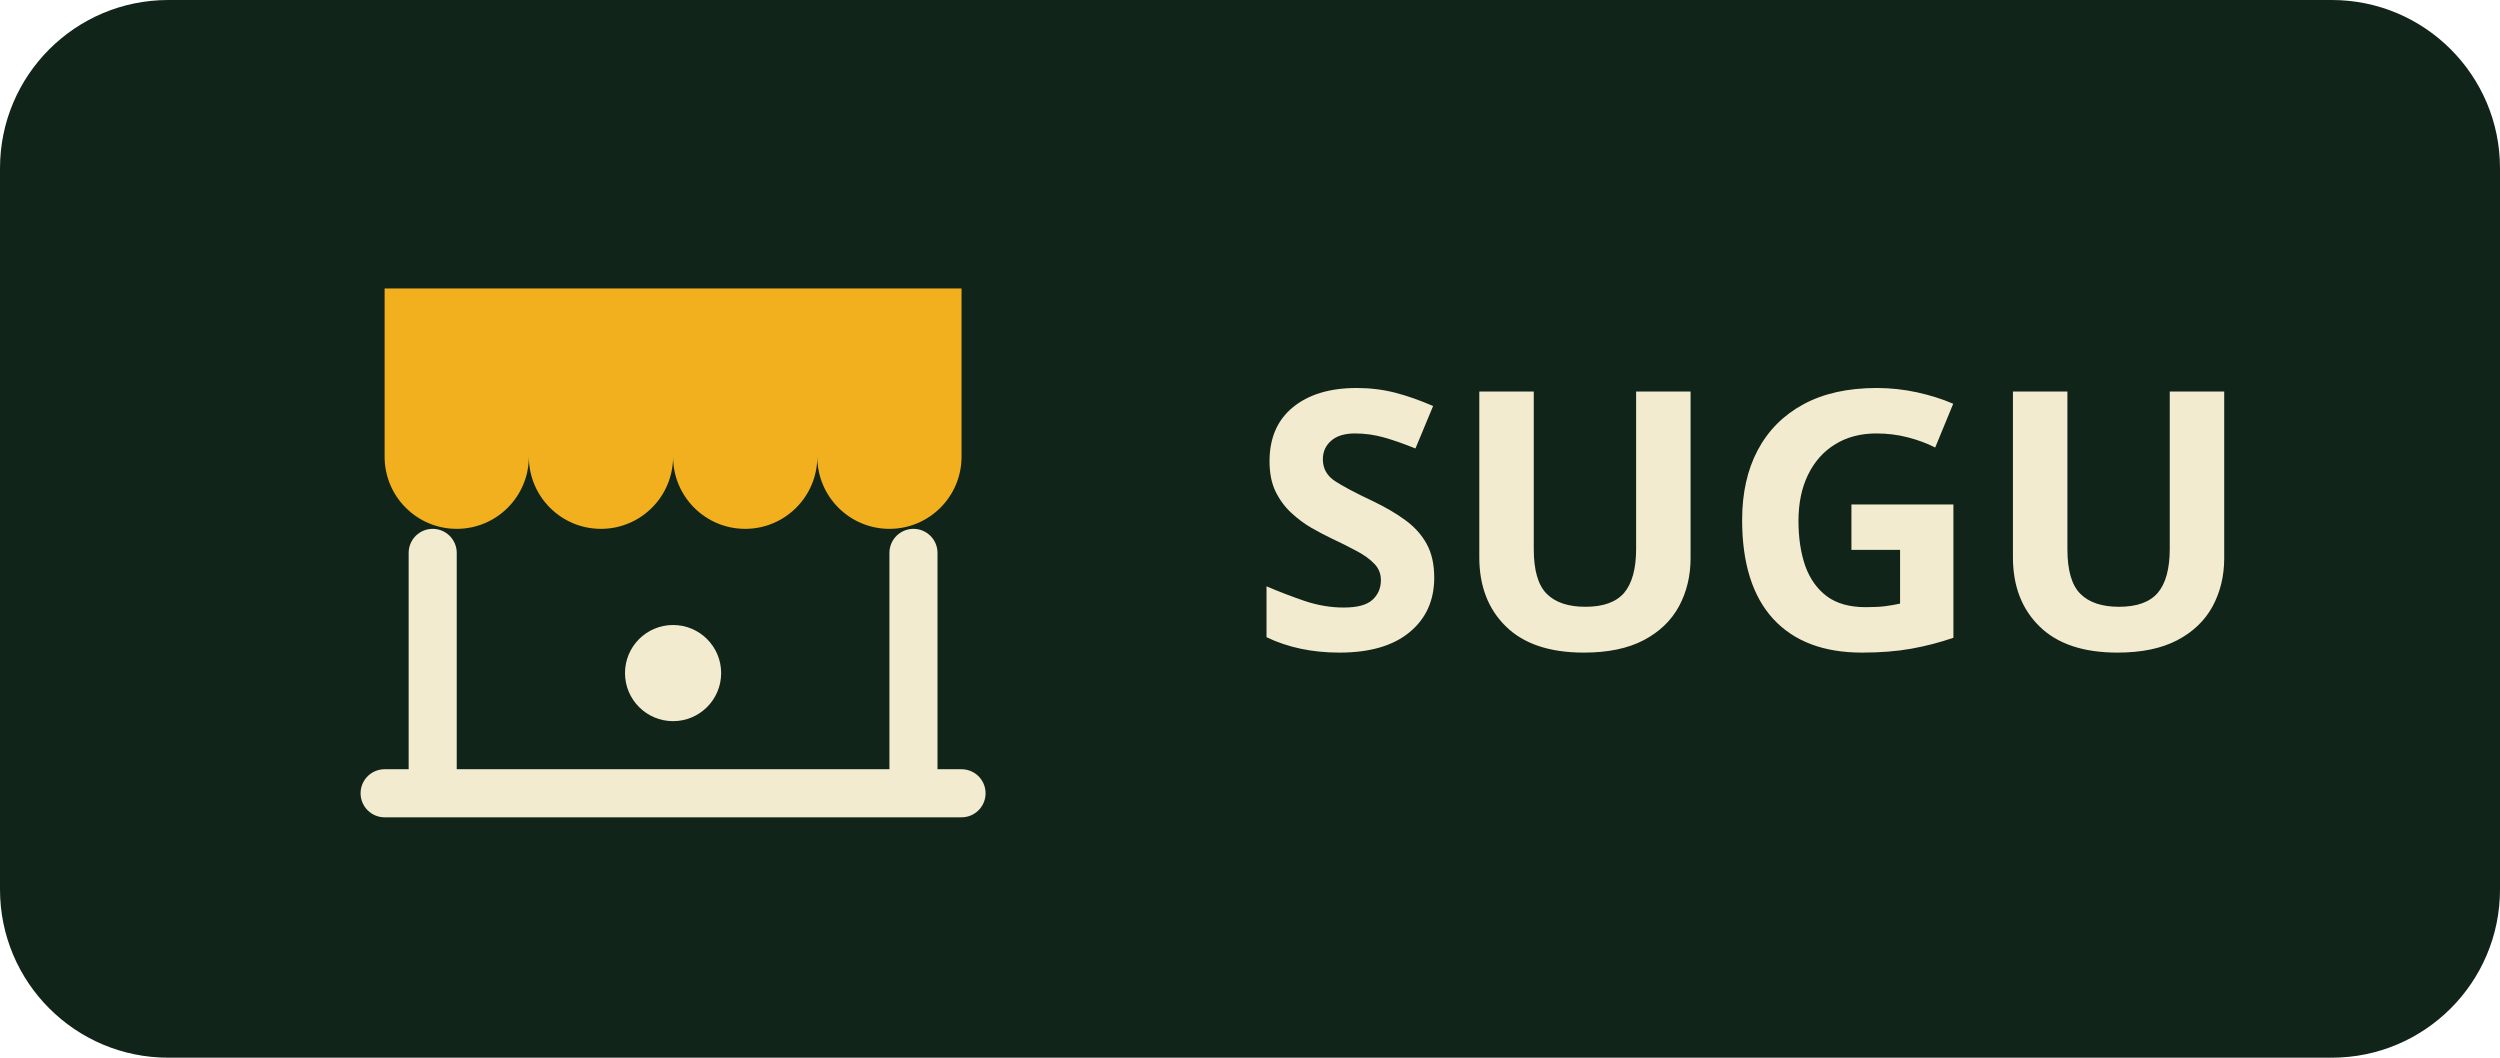
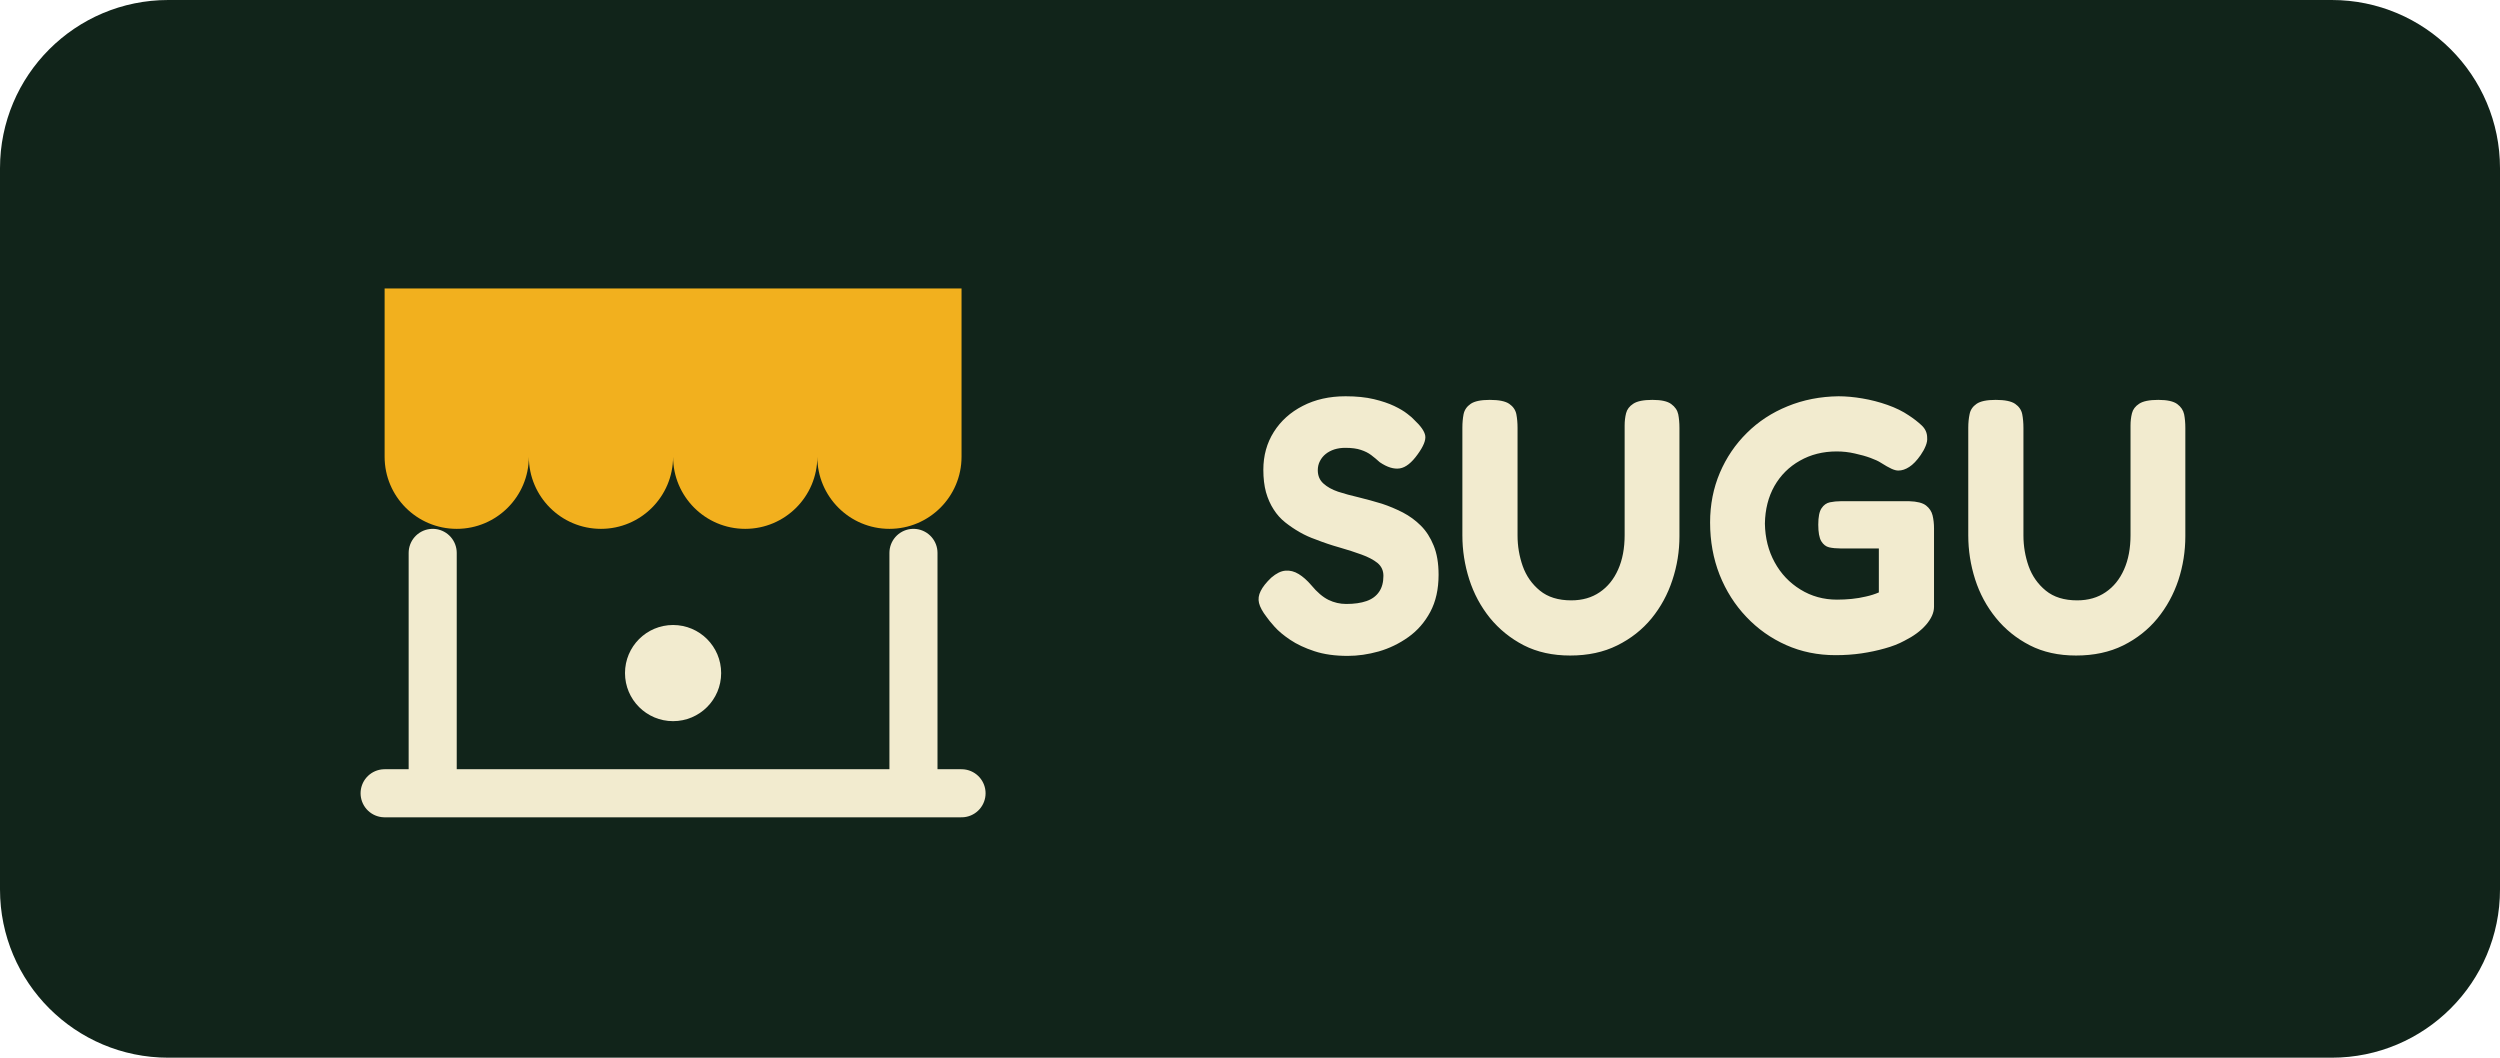
<svg xmlns="http://www.w3.org/2000/svg" viewBox="0 0 208 88" height="88" role="img">
  <rect width="208" height="88" rx="14" fill="#11241A" />
  <g transform="translate(24 12)">
    <g stroke-linecap="round" stroke-linejoin="round">
      <path d="M8 12H56V26a6 6 0 0 1-12 0a6 6 0 0 1-12 0a6 6 0 0 1-12 0a6 6 0 0 1-12 0Z" fill="#F2B01E" />
      <path d="M12 34V54M52 34V54M8 54H56" fill="none" stroke="#F2EBCF" stroke-width="4" />
      <circle cx="32" cy="44" r="4" fill="#F2EBCF" />
    </g>
-     <text x="80" y="42" font-size="30" fill="#F2EBCF">
-       <tspan font-family="'Fredoka', sans-serif" font-weight="600">SUGU</tspan>
-     </text>
+     <path fill="#F2EBCF" d="M88.13 42.57L88.13 42.57Q86.54 42.57 85.36 42.18Q84.17 41.79 83.34 41.23Q82.52 40.68 82.04 40.14Q81.56 39.60 81.38 39.33L81.38 39.33Q80.87 38.67 80.75 38.17Q80.63 37.68 80.89 37.17Q81.14 36.66 81.77 36.06L81.77 36.06Q82.40 35.52 82.95 35.48Q83.51 35.43 84.05 35.76Q84.59 36.09 85.10 36.69L85.10 36.69Q85.82 37.56 86.53 37.91Q87.23 38.25 88.01 38.25L88.01 38.25Q89 38.25 89.69 38.01Q90.38 37.77 90.74 37.24Q91.10 36.72 91.10 35.91L91.10 35.91Q91.10 35.25 90.61 34.84Q90.11 34.44 89.28 34.14Q88.46 33.84 87.45 33.55Q86.45 33.27 85.46 32.88L85.46 32.88Q84.77 32.64 84.14 32.28Q83.51 31.92 82.94 31.47Q82.37 31.02 81.97 30.39Q81.56 29.76 81.33 28.95Q81.11 28.14 81.11 27.09L81.11 27.09Q81.11 25.32 81.98 23.94Q82.85 22.56 84.39 21.77Q85.94 20.97 87.95 20.97L87.95 20.97Q89.30 20.97 90.31 21.21Q91.31 21.45 92 21.78Q92.69 22.11 93.09 22.43Q93.50 22.74 93.65 22.92L93.65 22.92Q94.49 23.70 94.58 24.25Q94.67 24.81 93.95 25.80L93.95 25.80Q93.20 26.85 92.47 26.97Q91.73 27.09 90.80 26.46L90.80 26.46Q90.44 26.13 90.08 25.86Q89.72 25.59 89.22 25.43Q88.73 25.26 87.92 25.26L87.92 25.26Q87.44 25.26 87.02 25.39Q86.60 25.53 86.30 25.77Q86 26.01 85.82 26.36Q85.64 26.70 85.64 27.12L85.64 27.12Q85.64 27.81 86.11 28.23Q86.57 28.65 87.33 28.91Q88.10 29.16 89.05 29.38Q89.99 29.61 90.98 29.91L90.98 29.91Q91.88 30.21 92.72 30.64Q93.56 31.08 94.22 31.74Q94.88 32.40 95.28 33.39Q95.69 34.38 95.69 35.82L95.69 35.82Q95.69 37.62 95 38.91Q94.31 40.20 93.17 41.01Q92.03 41.82 90.71 42.20Q89.39 42.57 88.13 42.57ZM106.64 42.54L106.64 42.54Q104.45 42.54 102.78 41.69Q101.12 40.83 99.96 39.41Q98.81 37.98 98.24 36.20Q97.67 34.41 97.67 32.55L97.67 32.55L97.67 23.58Q97.67 22.98 97.77 22.46Q97.88 21.93 98.36 21.60Q98.84 21.27 99.95 21.27L99.95 21.27Q101.09 21.27 101.57 21.60Q102.05 21.93 102.16 22.46Q102.26 22.98 102.26 23.61L102.26 23.61L102.26 32.55Q102.26 33.87 102.69 35.10Q103.13 36.33 104.12 37.14Q105.11 37.95 106.73 37.95L106.73 37.95Q108.11 37.95 109.10 37.27Q110.09 36.60 110.63 35.38Q111.17 34.17 111.17 32.52L111.17 32.52L111.17 23.40Q111.17 22.86 111.29 22.38Q111.41 21.90 111.89 21.59Q112.37 21.27 113.48 21.27L113.48 21.27Q114.59 21.27 115.05 21.62Q115.52 21.96 115.63 22.47Q115.73 22.98 115.73 23.61L115.73 23.61L115.73 32.61Q115.73 34.50 115.14 36.27Q114.56 38.04 113.41 39.45Q112.25 40.86 110.55 41.70Q108.86 42.54 106.64 42.54ZM128.72 42.51L128.72 42.51Q126.50 42.51 124.61 41.67Q122.72 40.83 121.30 39.33Q119.87 37.83 119.07 35.82Q118.28 33.81 118.28 31.47L118.28 31.47Q118.28 29.25 119.09 27.34Q119.90 25.44 121.34 24.02Q122.78 22.59 124.73 21.80Q126.68 21 128.96 20.97L128.96 20.97Q129.89 20.97 130.95 21.15Q132.02 21.33 133.04 21.69Q134.06 22.05 134.81 22.56L134.81 22.56Q135.41 22.95 135.88 23.39Q136.34 23.82 136.34 24.42L136.34 24.42Q136.37 24.72 136.22 25.09Q136.07 25.47 135.80 25.86L135.80 25.86Q135.32 26.55 134.85 26.85Q134.39 27.15 133.94 27.15L133.94 27.15Q133.70 27.15 133.37 27Q133.04 26.85 132.47 26.49L132.47 26.49Q132.20 26.31 131.63 26.10Q131.06 25.89 130.32 25.73Q129.59 25.56 128.81 25.56L128.81 25.56Q127.10 25.56 125.75 26.33Q124.40 27.09 123.63 28.44Q122.87 29.79 122.84 31.56L122.84 31.56Q122.87 33.36 123.65 34.78Q124.43 36.21 125.80 37.05Q127.16 37.89 128.84 37.89L128.84 37.89Q129.44 37.89 130.06 37.83Q130.67 37.77 131.25 37.63Q131.84 37.50 132.32 37.29L132.32 37.29L132.32 33.63L129.11 33.63Q128.60 33.63 128.19 33.54Q127.79 33.45 127.53 33.03Q127.28 32.61 127.28 31.65L127.28 31.65Q127.28 30.69 127.55 30.29Q127.82 29.88 128.25 29.79Q128.69 29.70 129.17 29.70L129.17 29.70L134.84 29.70Q135.83 29.73 136.25 30.06Q136.67 30.39 136.79 30.88Q136.91 31.38 136.91 31.95L136.91 31.95L136.91 38.49Q136.91 39.21 136.25 39.98Q135.59 40.74 134.45 41.31L134.45 41.31Q133.73 41.70 132.81 41.95Q131.90 42.21 130.88 42.36Q129.86 42.51 128.72 42.51ZM148.73 42.54L148.73 42.54Q146.54 42.54 144.88 41.69Q143.21 40.83 142.06 39.41Q140.90 37.98 140.33 36.20Q139.76 34.41 139.76 32.55L139.76 32.55L139.76 23.58Q139.76 22.98 139.87 22.46Q139.97 21.93 140.45 21.60Q140.93 21.27 142.04 21.27L142.04 21.27Q143.18 21.27 143.66 21.60Q144.14 21.93 144.25 22.46Q144.35 22.98 144.35 23.61L144.35 23.61L144.35 32.55Q144.35 33.87 144.78 35.10Q145.22 36.33 146.21 37.14Q147.20 37.95 148.82 37.95L148.82 37.95Q150.20 37.95 151.19 37.27Q152.18 36.60 152.72 35.38Q153.26 34.17 153.26 32.52L153.26 32.52L153.26 23.40Q153.26 22.86 153.38 22.38Q153.50 21.90 153.98 21.59Q154.46 21.27 155.57 21.27L155.57 21.27Q156.68 21.27 157.15 21.62Q157.61 21.96 157.72 22.47Q157.82 22.98 157.82 23.61L157.82 23.61L157.82 32.61Q157.82 34.50 157.24 36.27Q156.65 38.04 155.50 39.45Q154.34 40.86 152.65 41.70Q150.95 42.54 148.73 42.54Z" />
  </g>
</svg>
